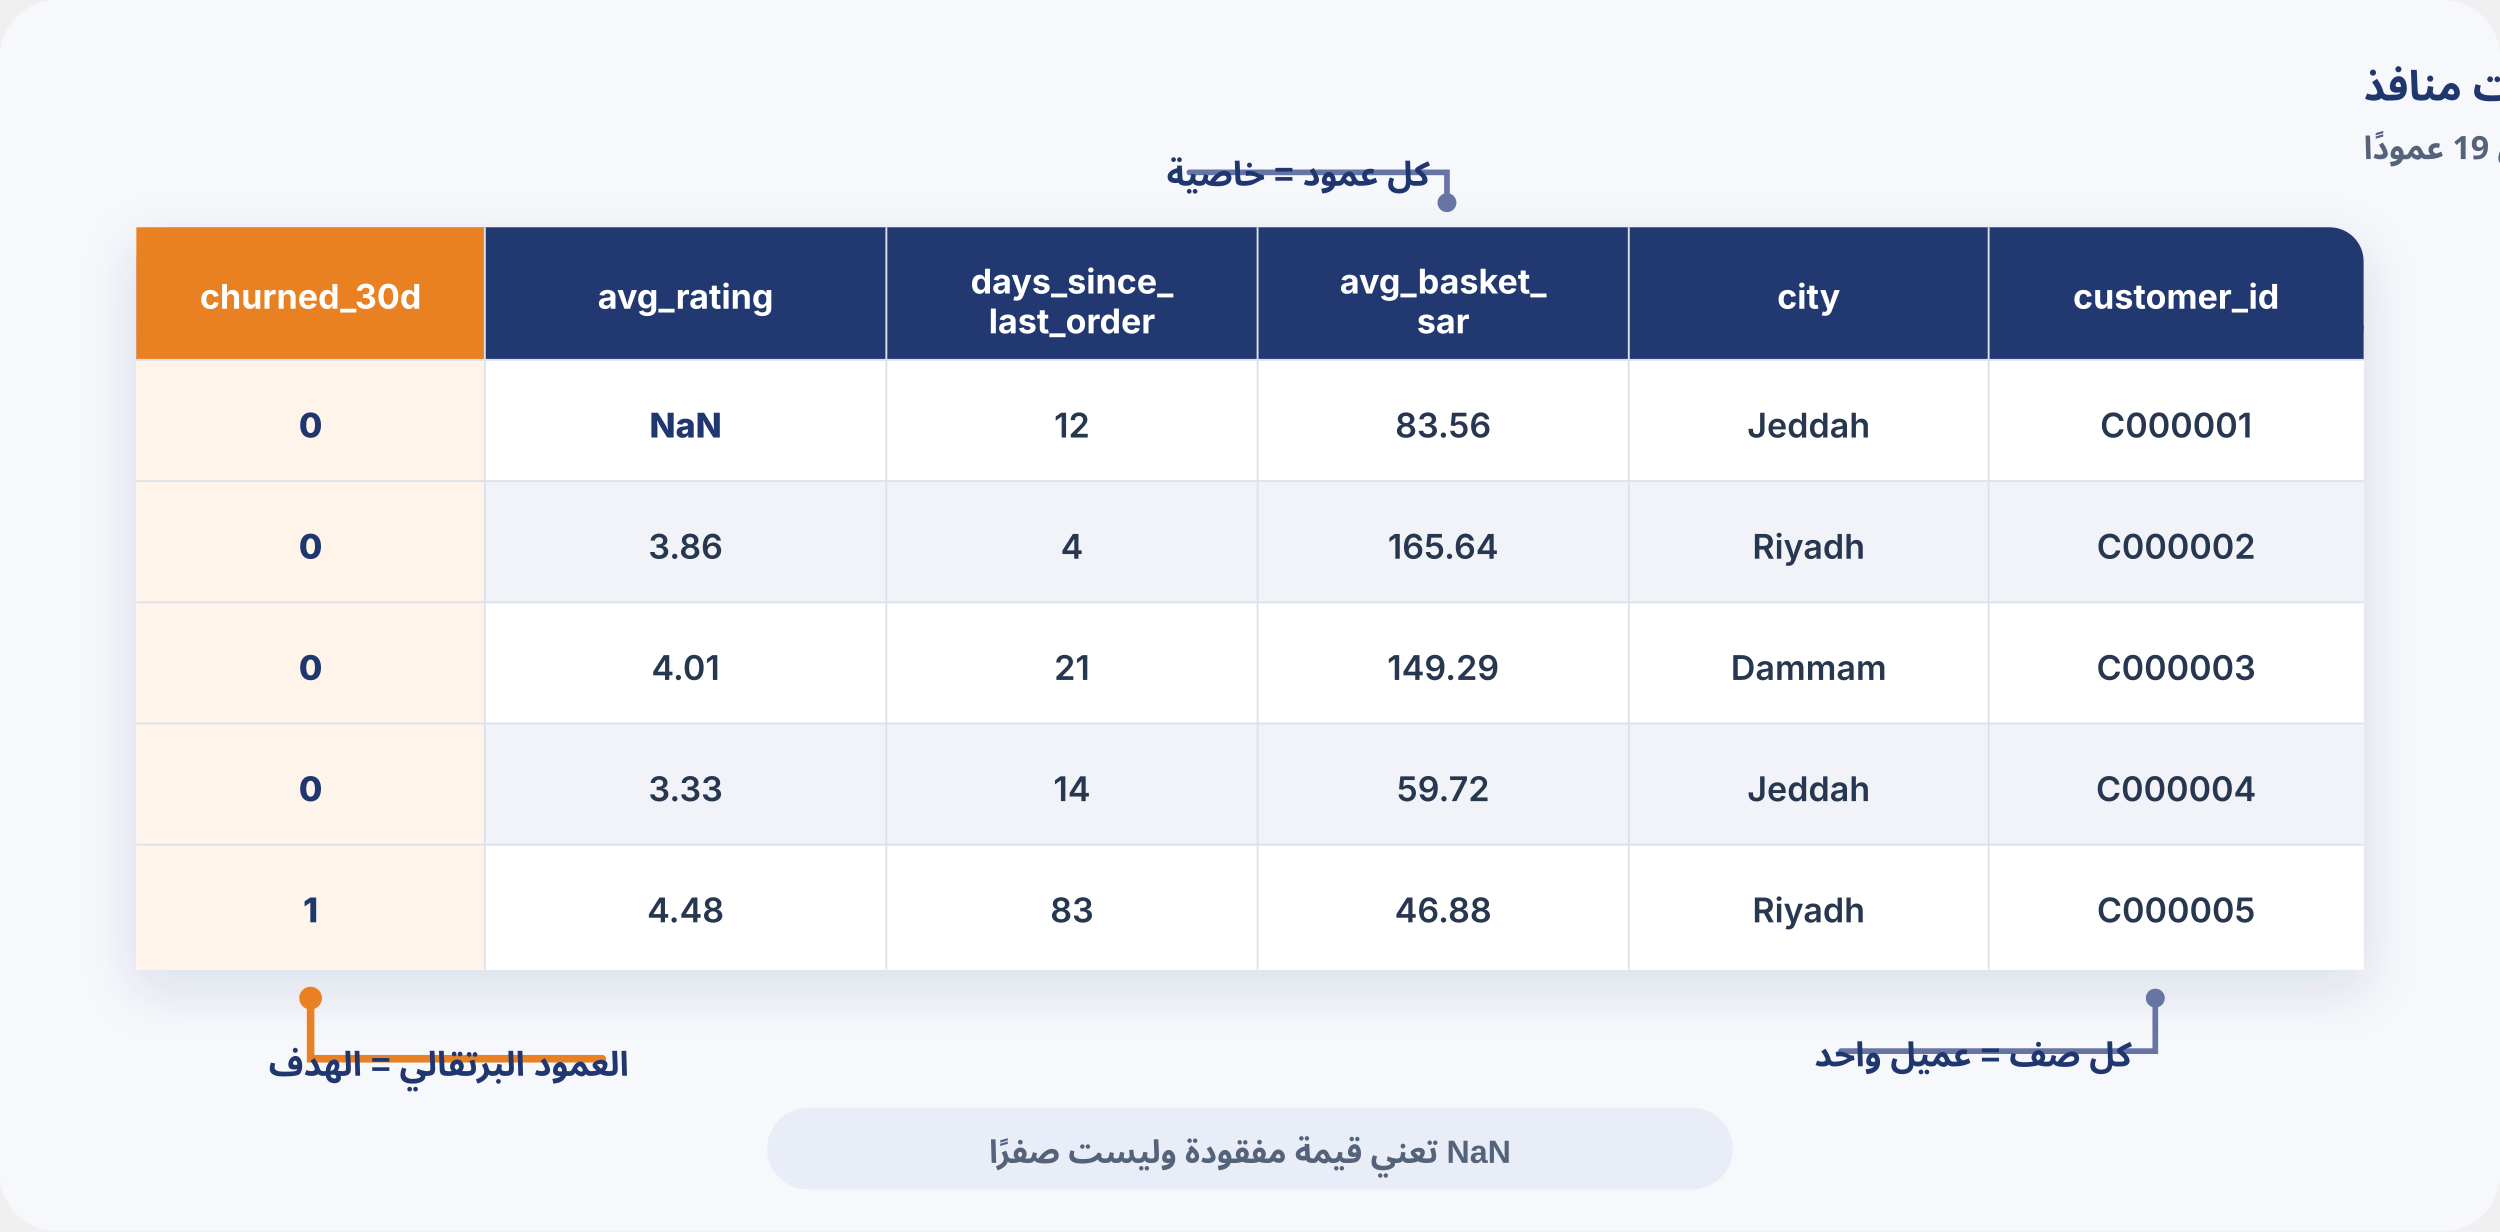
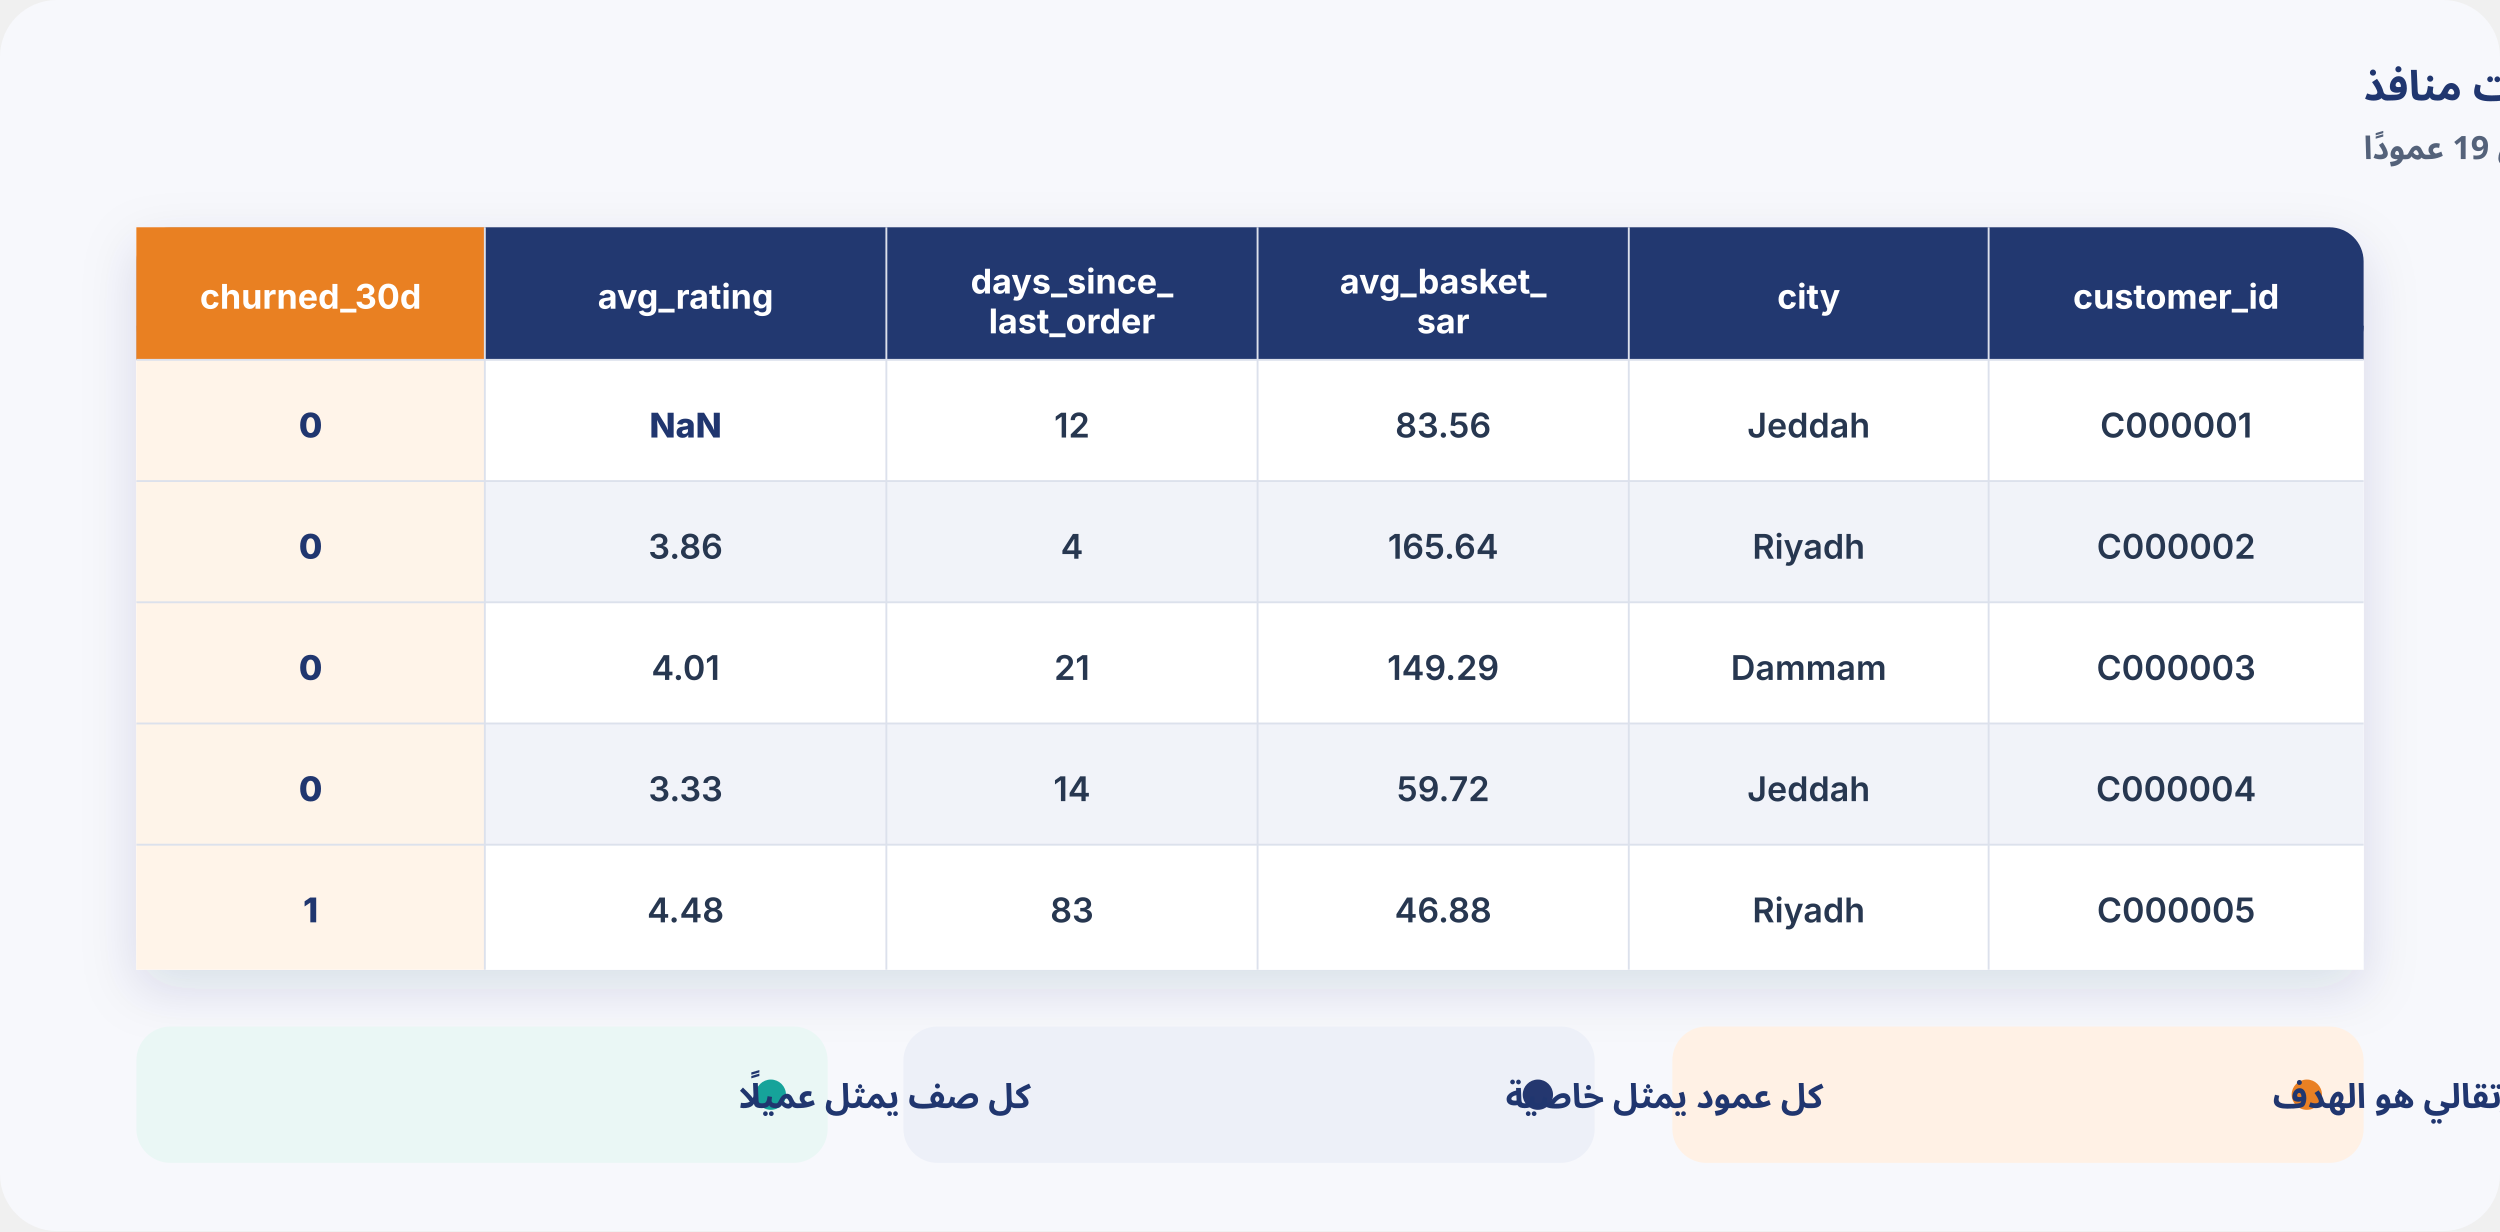
<svg xmlns="http://www.w3.org/2000/svg" width="1320" height="650" viewBox="0 0 1320 650" role="img" aria-labelledby="title desc">
  <defs>
    <filter id="shadow" x="-10%" y="-10%" width="120%" height="130%">
      <feDropShadow dx="0" dy="10" stdDeviation="14" flood-color="#172c61" flood-opacity="0.13" />
    </filter>
    <style>
      .ar{font-family:"IBM Plex Sans Arabic","Noto Sans Arabic",Arial,sans-serif}.en{font-family:Inter,Arial,sans-serif}
      .label{font-size:22px;font-weight:700;fill:#20366f}.small{font-size:17px;font-weight:600;fill:#54627a}
      .head{font-size:18px;font-weight:700;fill:#fff}.cell{font-size:18px;font-weight:600;fill:#273750}
-       .target{font-size:18px;font-weight:800;fill:#20366f}.caption{font-size:18px;font-weight:700;fill:#20366f}
+       .target{font-size:18px;font-weight:800;fill:#20366f}.caption{font-size:18px;font-weight:800;fill:#20366f}
    </style>
  </defs>
  <rect width="1320" height="650" rx="30" fill="#f7f8fc" />
  <g class="ar" direction="rtl">
    <text x="1248" y="53" text-anchor="end" class="label">صورة مصغّرة من ملف بيانات منافذ</text>
    <text x="1248" y="84" text-anchor="end" class="small">خمسة عملاء حقيقيين · أعمدة مختارة فقط من أصل 19 عمودًا</text>
  </g>
  <g filter="url(#shadow)">
    <rect x="72" y="120" width="1176" height="392" rx="18" fill="#fff" />
    <rect x="72" y="120" width="1176" height="70" rx="18" fill="#24376f" />
    <rect x="72" y="172" width="1176" height="18" fill="#24376f" />
    <rect x="72" y="190" width="1176" height="64" fill="#fff" />
    <rect x="72" y="254" width="1176" height="64" fill="#f1f3f9" />
    <rect x="72" y="318" width="1176" height="64" fill="#fff" />
    <rect x="72" y="382" width="1176" height="64" fill="#f1f3f9" />
    <rect x="72" y="446" width="1176" height="66" fill="#fff" />
    <rect x="72" y="120" width="184" height="392" fill="#fff4e8" opacity="0.96" />
    <rect x="72" y="120" width="184" height="70" fill="#e98024" />
    <path d="M256 120v392M468 120v392M664 120v392M860 120v392M1050 120v392" stroke="#dce1ec" />
    <path d="M72 190h1176M72 254h1176M72 318h1176M72 382h1176M72 446h1176" stroke="#dce1ec" />
  </g>
  <g class="en" text-anchor="middle">
    <text x="164" y="163" class="head">churned_30d</text>
    <text x="362" y="163" class="head">avg_rating</text>
    <text x="566" y="155" class="head">days_since_</text>
    <text x="566" y="176" class="head">last_order</text>
    <text x="762" y="155" class="head">avg_basket_</text>
    <text x="762" y="176" class="head">sar</text>
    <text x="955" y="163" class="head">city</text>
    <text x="1149" y="163" class="head">customer_id</text>
    <text x="164" y="231" class="target">0</text>
    <text x="362" y="231" class="target">NaN</text>
    <text x="566" y="231" class="cell">12</text>
    <text x="762" y="231" class="cell">83.56</text>
    <text x="955" y="231" class="cell">Jeddah</text>
    <text x="1149" y="231" class="cell">C000001</text>
    <text x="164" y="295" class="target">0</text>
    <text x="362" y="295" class="cell">3.86</text>
    <text x="566" y="295" class="cell">4</text>
    <text x="762" y="295" class="cell">165.64</text>
    <text x="955" y="295" class="cell">Riyadh</text>
    <text x="1149" y="295" class="cell">C000002</text>
    <text x="164" y="359" class="target">0</text>
    <text x="362" y="359" class="cell">4.01</text>
    <text x="566" y="359" class="cell">21</text>
    <text x="762" y="359" class="cell">149.29</text>
    <text x="955" y="359" class="cell">Dammam</text>
    <text x="1149" y="359" class="cell">C000003</text>
    <text x="164" y="423" class="target">0</text>
    <text x="362" y="423" class="cell">3.33</text>
    <text x="566" y="423" class="cell">14</text>
    <text x="762" y="423" class="cell">59.72</text>
    <text x="955" y="423" class="cell">Jeddah</text>
    <text x="1149" y="423" class="cell">C000004</text>
    <text x="164" y="487" class="target">1</text>
    <text x="362" y="487" class="cell">4.48</text>
    <text x="566" y="487" class="cell">83</text>
    <text x="762" y="487" class="cell">46.88</text>
    <text x="955" y="487" class="cell">Riyadh</text>
    <text x="1149" y="487" class="cell">C000005</text>
  </g>
  <g class="ar" direction="rtl">
-     <path d="M1138 527v28h-166" fill="none" stroke="#6675a3" stroke-width="3" stroke-linecap="round" />
-     <circle cx="1138" cy="527" r="5" fill="#6675a3" />
-     <text x="958" y="563" text-anchor="end" class="caption">كل صف = عميل واحد</text>
-     <path d="M764 107V91h-136" fill="none" stroke="#6675a3" stroke-width="3" stroke-linecap="round" />
-     <circle cx="764" cy="107" r="5" fill="#6675a3" />
-     <text x="616" y="98" text-anchor="end" class="caption">كل عمود = خاصية</text>
-     <path d="M164 527v32h154" fill="none" stroke="#e98024" stroke-width="4" stroke-linecap="round" />
-     <circle cx="164" cy="527" r="6" fill="#e98024" />
-     <text x="332" y="568" text-anchor="start" class="caption">العمود البرتقالي = الهدف</text>
-     <rect x="405" y="585" width="510" height="43" rx="21.5" fill="#e9edf7" />
-     <text x="660" y="614" text-anchor="middle" class="small">NaN تعني قيمة مفقودة وليست صفرًا</text>
+     <rect x="72" y="542" width="365" height="72" rx="18" fill="#eaf7f5" />
+     <rect x="477" y="542" width="365" height="72" rx="18" fill="#edf0f8" />
+     <rect x="883" y="542" width="365" height="72" rx="18" fill="#fff1e5" />
+     <circle cx="407" cy="578" r="8" fill="#16a39a" />
+     <circle cx="812" cy="578" r="8" fill="#24376f" />
+     <circle cx="1218" cy="578" r="8" fill="#e98024" />
+     <text x="390" y="585" text-anchor="end" class="caption">كل صف يمثل عميلًا</text>
+     <text x="795" y="585" text-anchor="end" class="caption">كل عمود يمثل خاصية</text>
+     <text x="1200" y="585" text-anchor="end" class="caption">البرتقالي هو الهدف</text>
  </g>
</svg>
